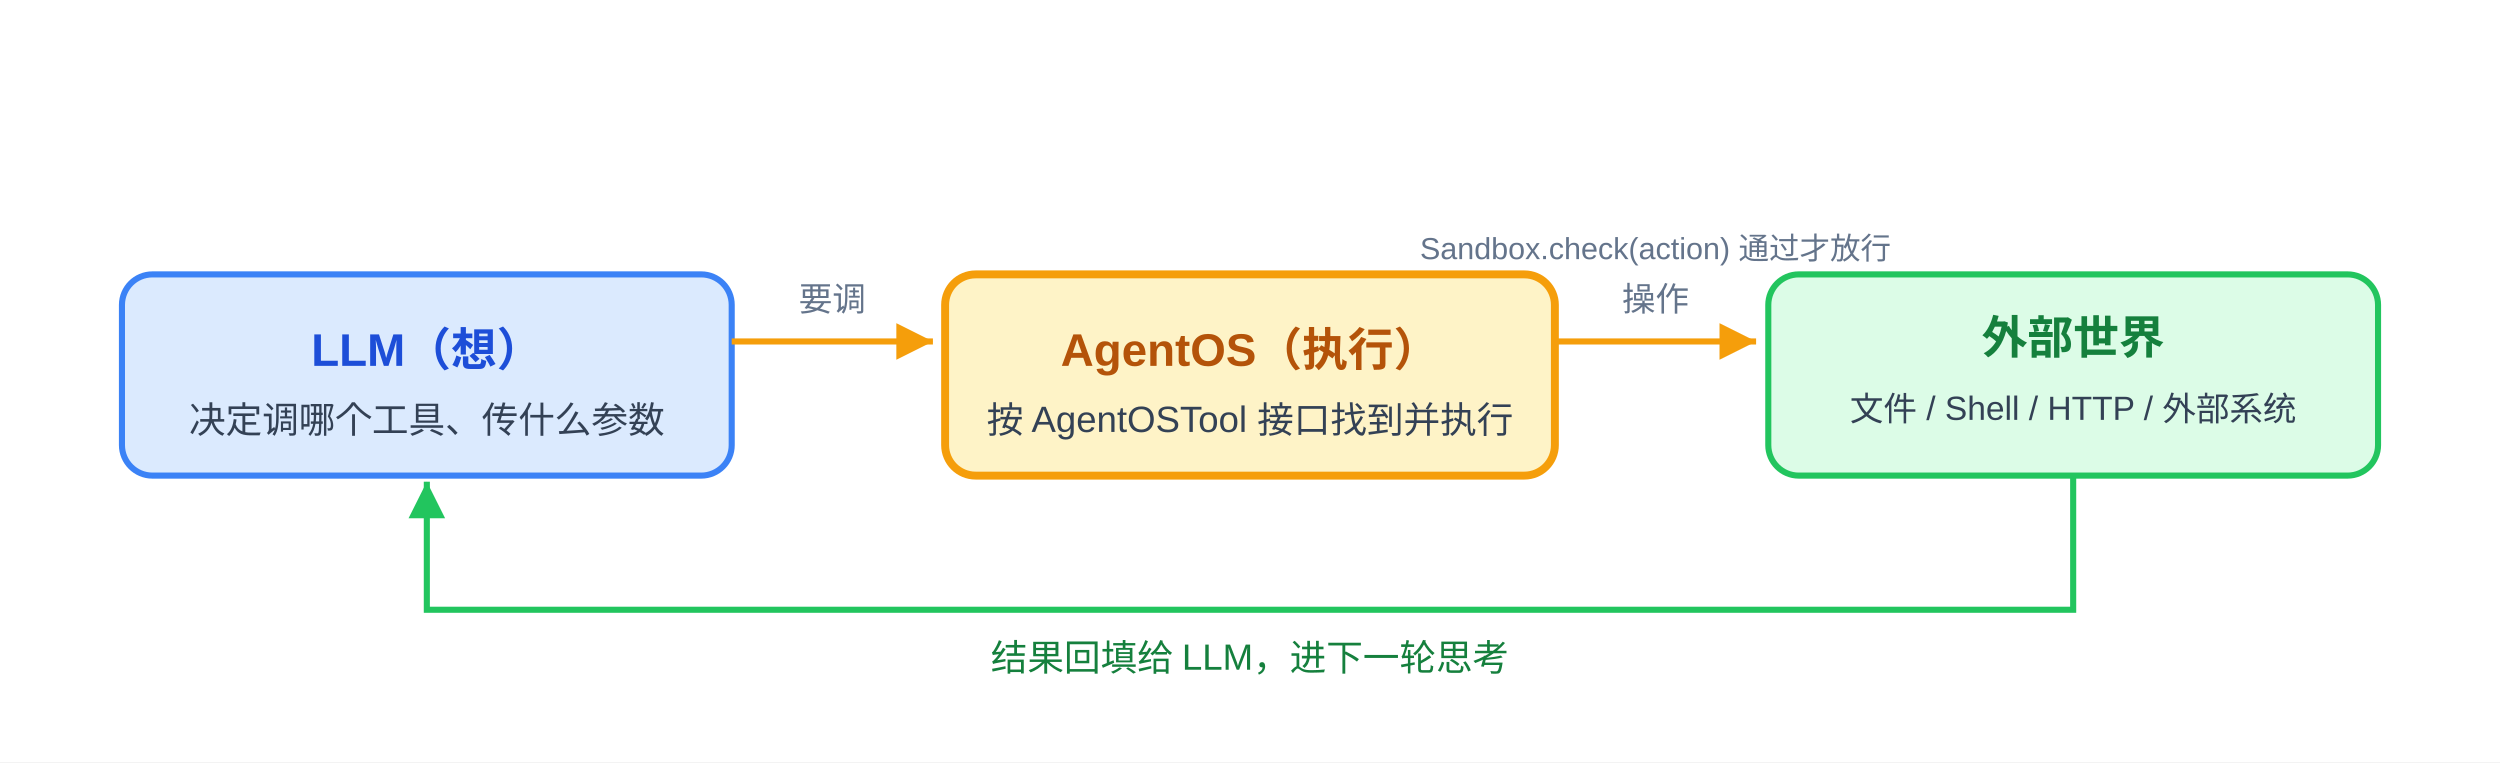
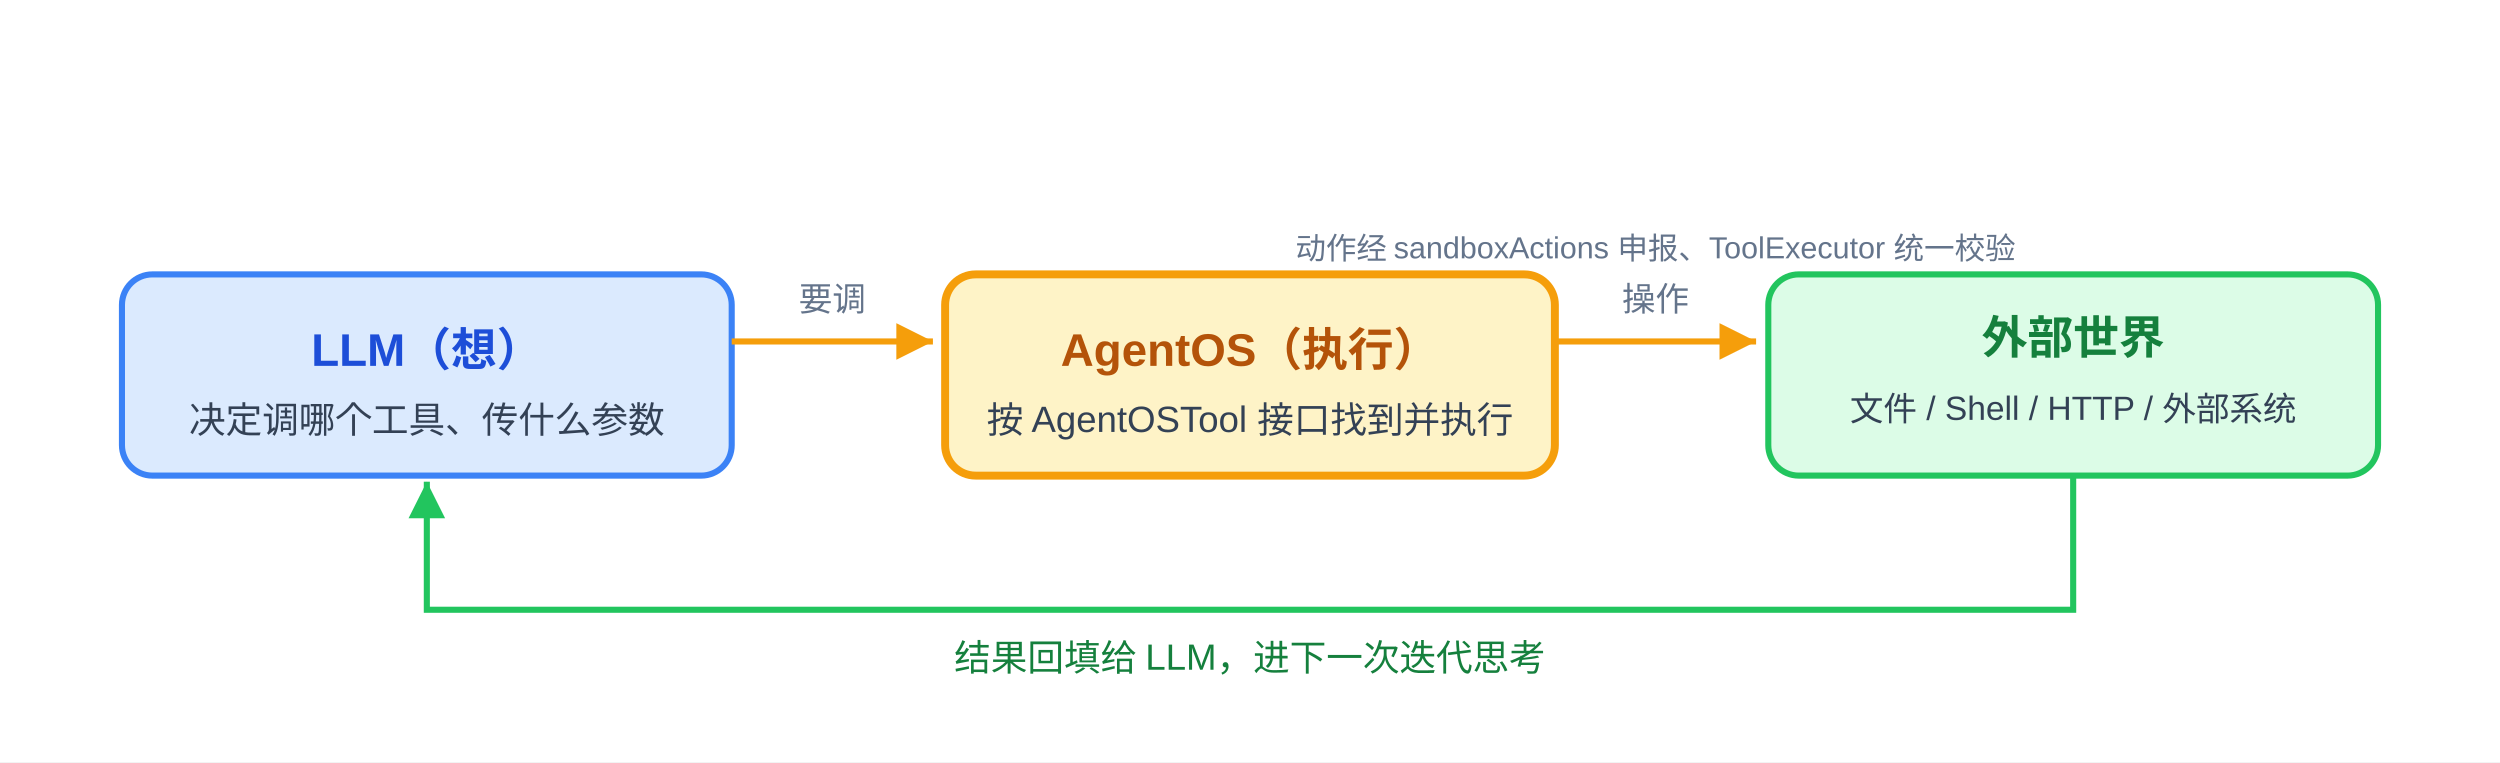
<svg xmlns="http://www.w3.org/2000/svg" viewBox="0 0 820 250" font-family="Arial, sans-serif">
  <rect width="820" height="250" fill="#ffffff" />
  <defs>
    <marker id="ttam1" markerWidth="10" markerHeight="10" refX="6" refY="3" orient="auto">
      <path d="M0,0 L6,3 L0,6 Z" fill="#f59e0b" />
    </marker>
    <marker id="ttgr1" markerWidth="10" markerHeight="10" refX="6" refY="3" orient="auto">
      <path d="M0,0 L6,3 L0,6 Z" fill="#22c55e" />
    </marker>
  </defs>
  <rect x="40" y="90" width="200" height="66" rx="10" fill="#dbeafe" stroke="#3b82f6" stroke-width="2" />
  <text x="140" y="120" fill="#1d4ed8" font-size="15" font-weight="bold" text-anchor="middle">LLM（想）</text>
  <text x="140" y="142" fill="#334155" font-size="12" text-anchor="middle">决定调哪个工具、传什么参数</text>
  <rect x="310" y="90" width="200" height="66" rx="10" fill="#fef3c7" stroke="#f59e0b" stroke-width="2.6" />
  <text x="410" y="120" fill="#b45309" font-size="15" font-weight="bold" text-anchor="middle">AgentOS（执行）</text>
  <text x="410" y="142" fill="#334155" font-size="12" text-anchor="middle">按 AgentOSTool 接口找到并执行</text>
  <rect x="580" y="90" width="200" height="66" rx="10" fill="#dcfce7" stroke="#22c55e" stroke-width="2" />
  <text x="680" y="116" fill="#15803d" font-size="15" font-weight="bold" text-anchor="middle">外部世界</text>
  <text x="680" y="138" fill="#334155" font-size="11" text-anchor="middle">文件 / Shell / HTTP / 外部系统</text>
  <line x1="240" y1="112" x2="306" y2="112" stroke="#f59e0b" stroke-width="2" marker-end="url(#ttam1)" />
  <text x="273" y="102" fill="#64748b" font-size="11" text-anchor="middle">要调</text>
  <line x1="510" y1="112" x2="576" y2="112" stroke="#f59e0b" stroke-width="2" marker-end="url(#ttam1)" />
  <text x="543" y="102" fill="#64748b" font-size="11" text-anchor="middle">操作</text>
-   <text x="543" y="85" fill="#64748b" font-size="10" text-anchor="middle">Sandbox.check(action) 通过才放行</text>
+   <text x="543" y="85" fill="#64748b" font-size="10" text-anchor="middle">动作经 sandboxActions 申报、ToolExecutor 统一校验</text>
  <path d="M680,156 L680,200 L140,200 L140,158" fill="none" stroke="#22c55e" stroke-width="2" marker-end="url(#ttgr1)" />
-   <text x="410" y="220" fill="#15803d" font-size="12" text-anchor="middle">结果回填给 LLM，进下一轮思考</text>
+   <text x="410" y="220" fill="#15803d" font-size="12" text-anchor="middle">结果回填给 LLM，进下一次迭代思考</text>
</svg>
